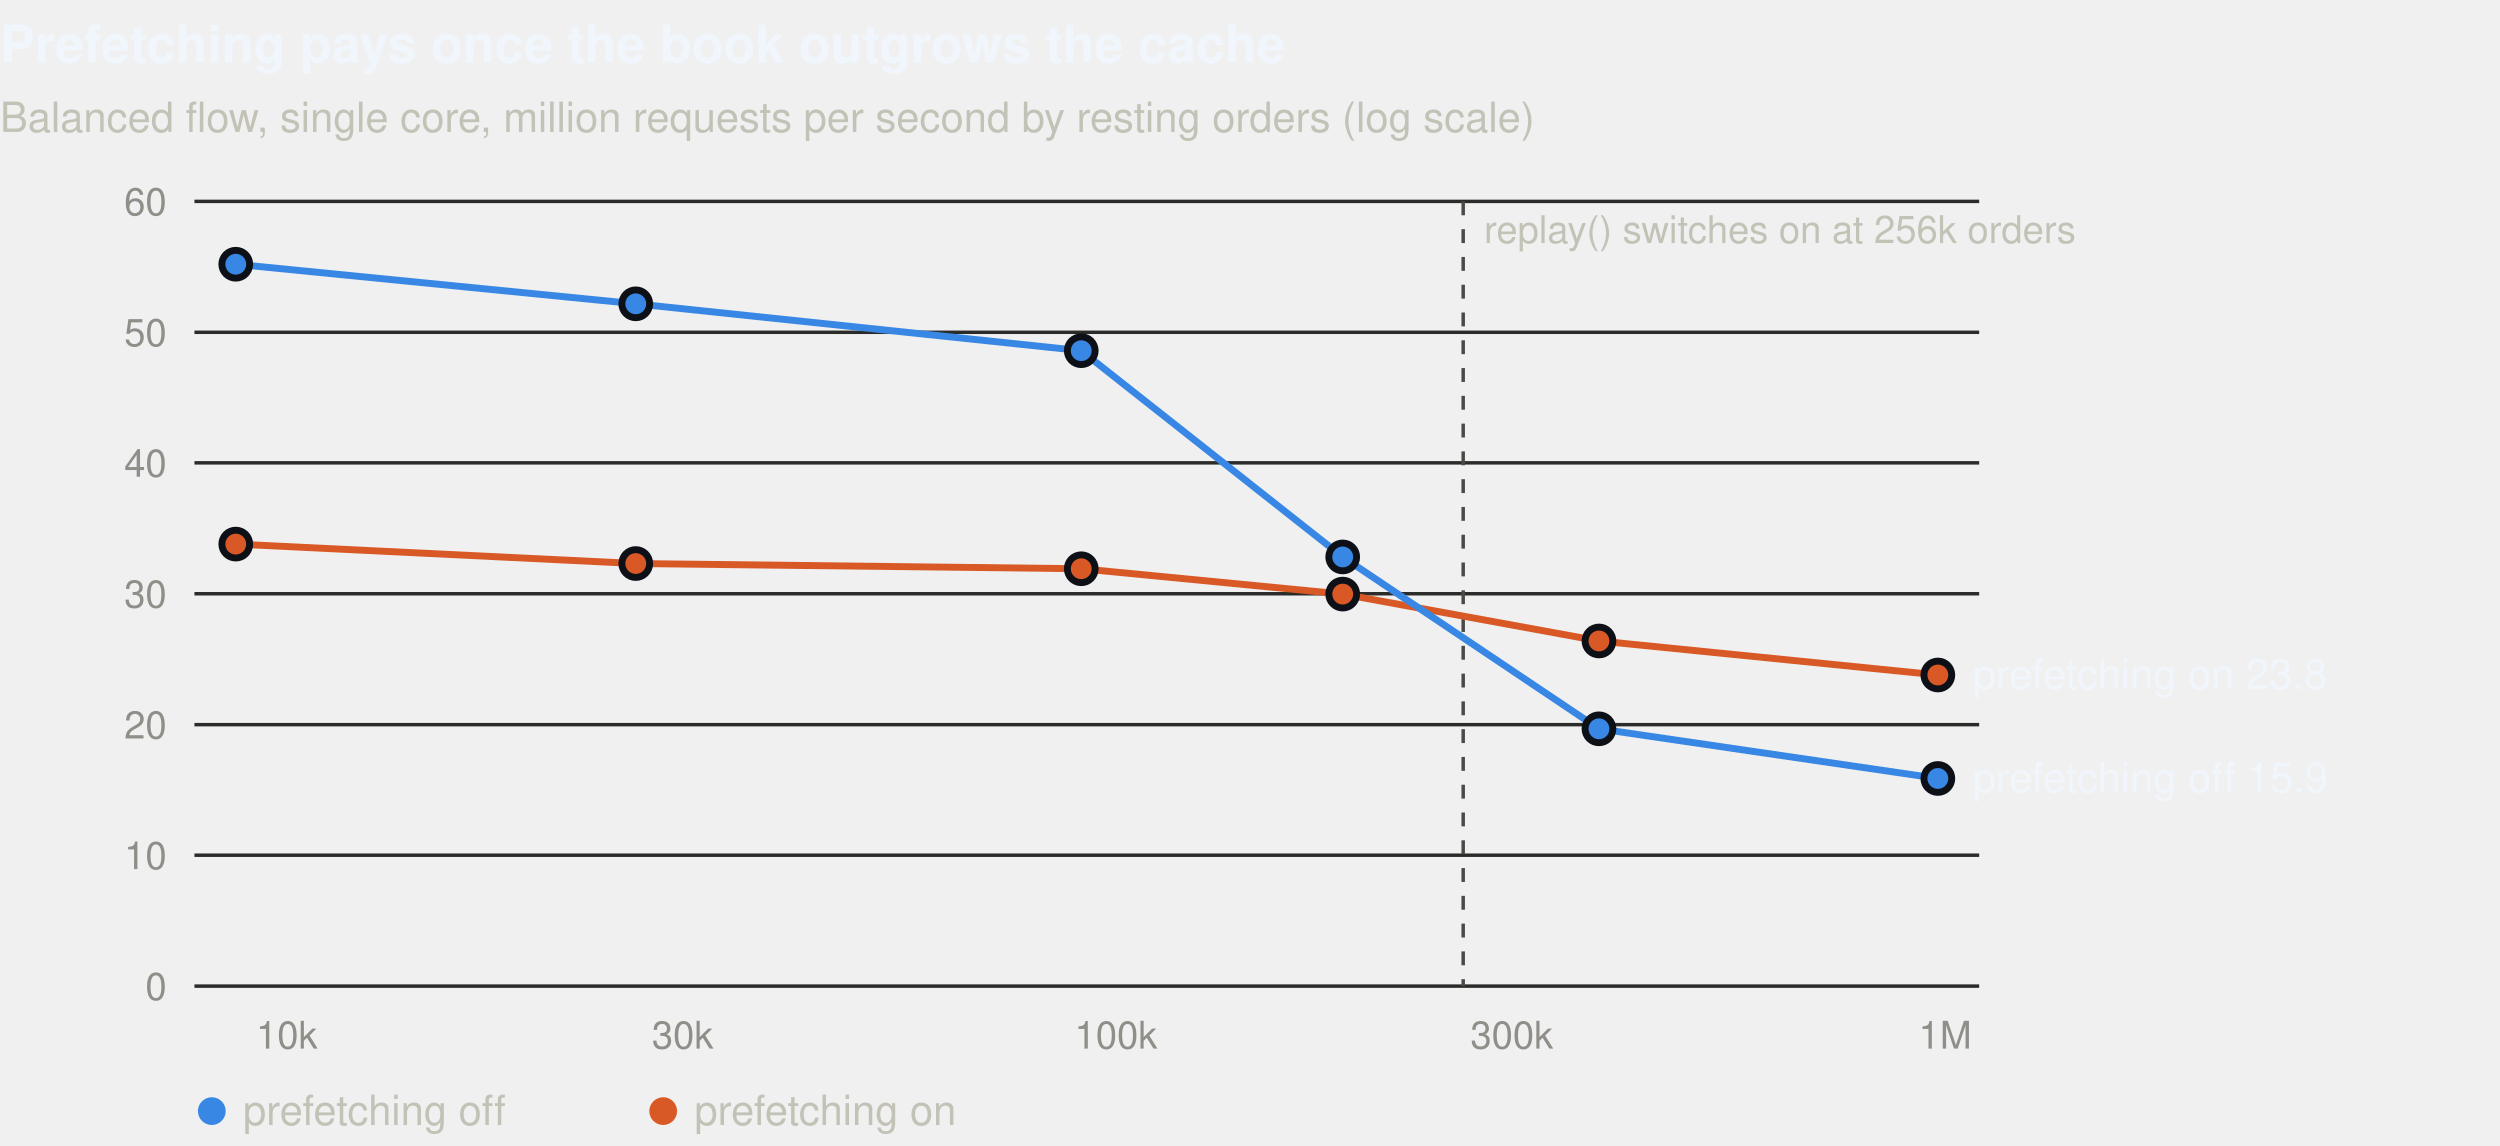
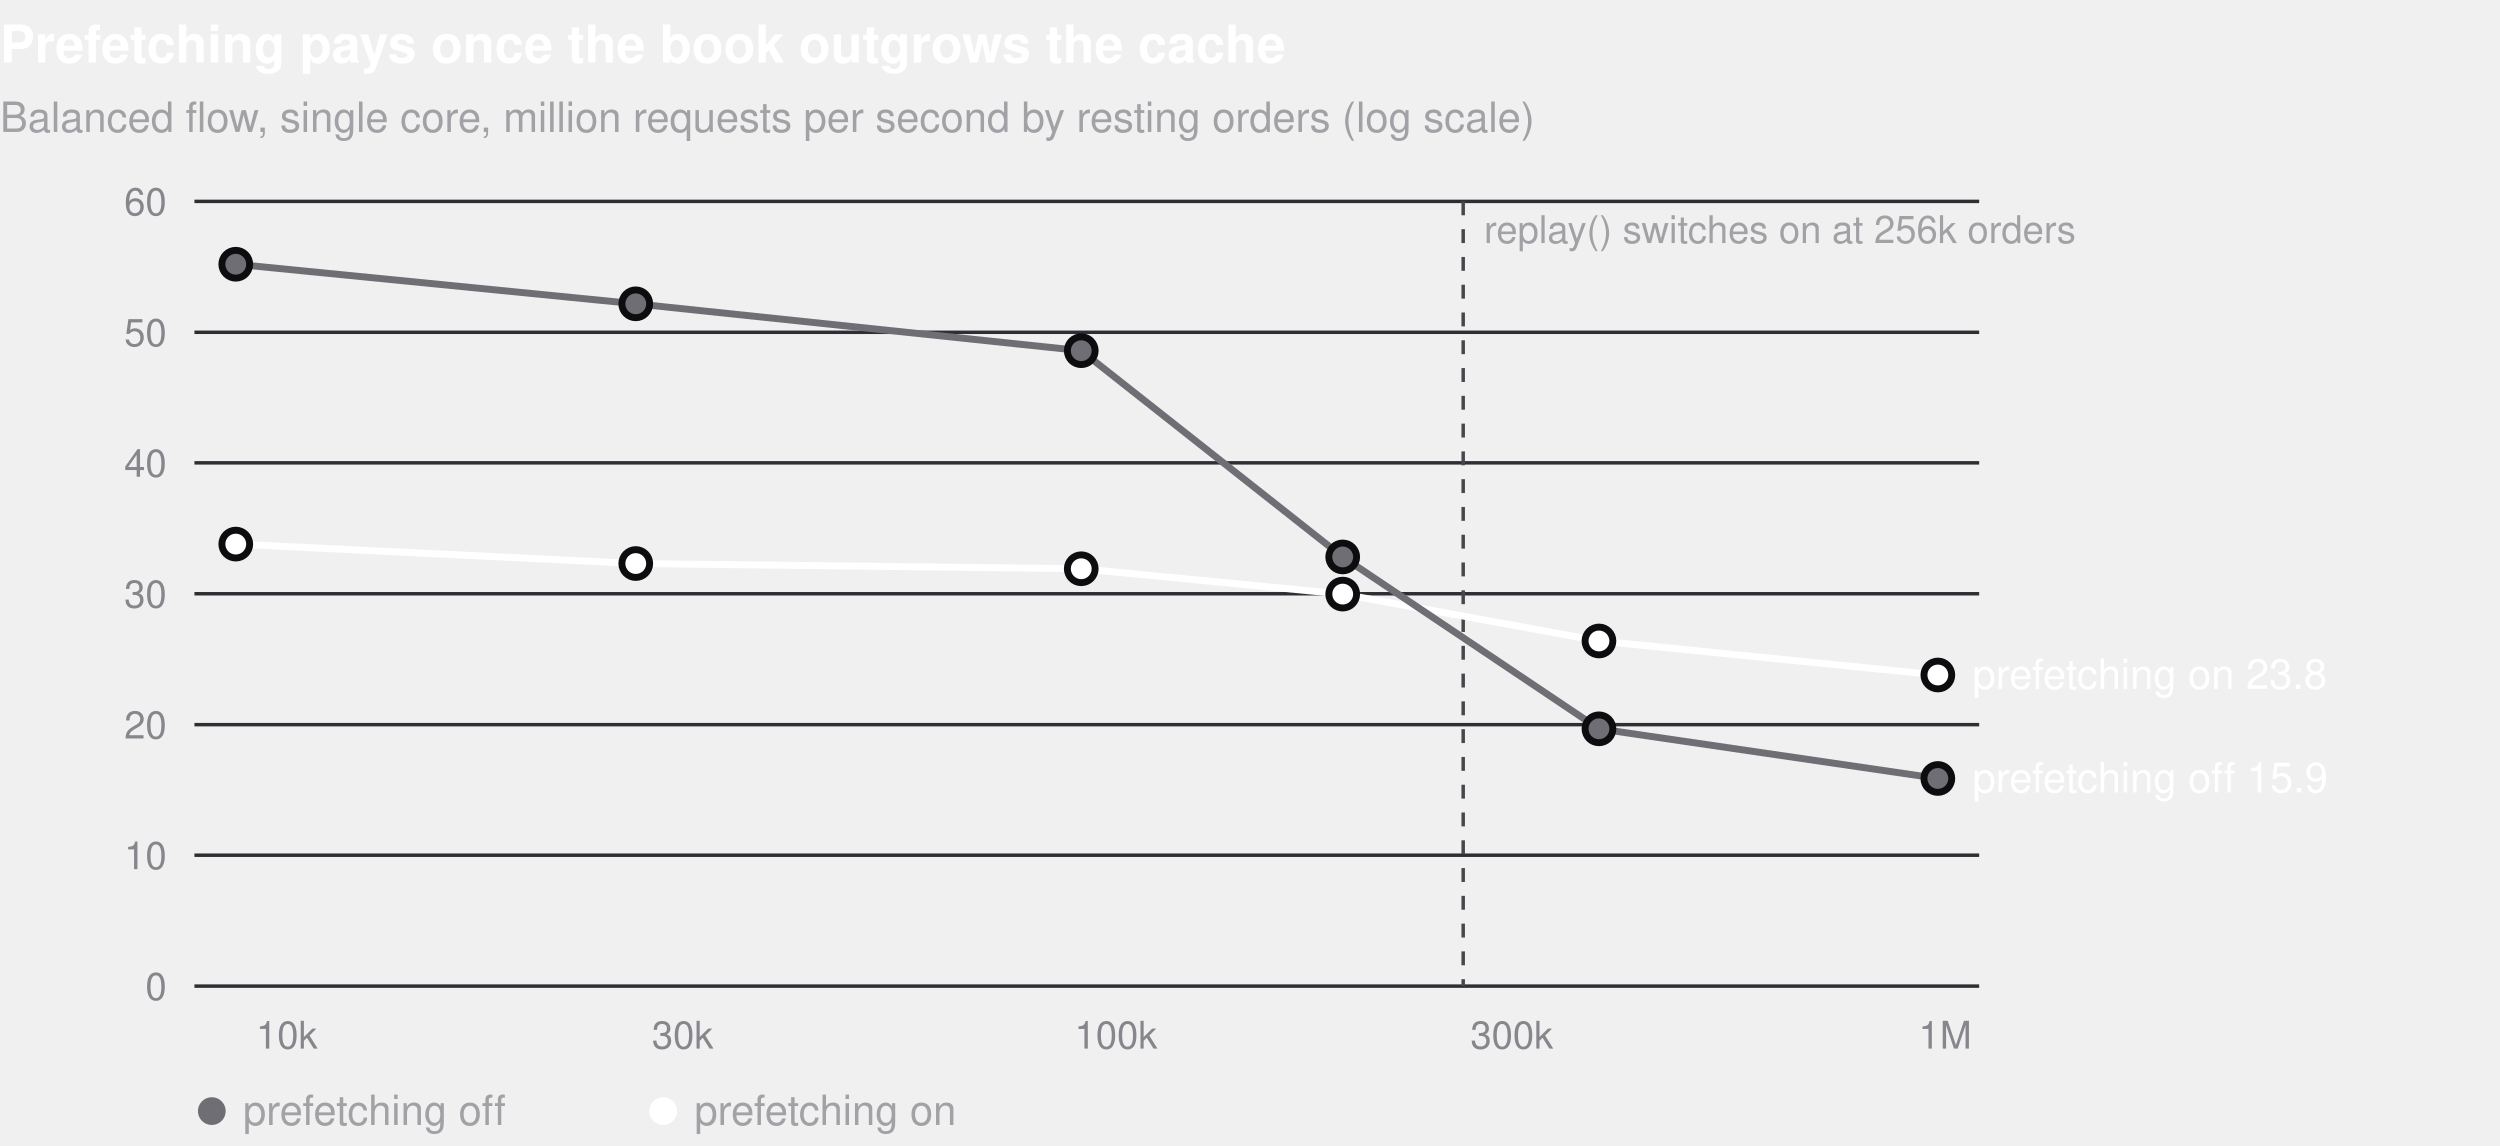
<svg xmlns="http://www.w3.org/2000/svg" width="720" height="330" viewBox="0 0 720 330" role="img" font-family="-apple-system, BlinkMacSystemFont, 'Segoe UI', Helvetica, Arial, sans-serif">
-   <text x="0.0" y="18.0" fill="#f0f6fc" font-size="15" text-anchor="start" font-weight="600">Prefetching pays once the book outgrows the cache</text>
-   <text x="0.0" y="38.0" fill="#c3c2b7" font-size="12" text-anchor="start" font-weight="normal">Balanced flow, single core, million requests per second by resting orders (log scale)</text>
-   <line x1="56" y1="284.0" x2="570" y2="284.0" stroke="#2b2b29" />
-   <text x="48.0" y="288.0" fill="#8f8e88" font-size="11" text-anchor="end" font-weight="normal">0</text>
-   <line x1="56" y1="246.3" x2="570" y2="246.3" stroke="#2b2b29" />
-   <text x="48.0" y="250.3" fill="#8f8e88" font-size="11" text-anchor="end" font-weight="normal">10</text>
-   <line x1="56" y1="208.7" x2="570" y2="208.7" stroke="#2b2b29" />
-   <text x="48.0" y="212.7" fill="#8f8e88" font-size="11" text-anchor="end" font-weight="normal">20</text>
-   <line x1="56" y1="171.0" x2="570" y2="171.0" stroke="#2b2b29" />
-   <text x="48.0" y="175.0" fill="#8f8e88" font-size="11" text-anchor="end" font-weight="normal">30</text>
-   <line x1="56" y1="133.3" x2="570" y2="133.3" stroke="#2b2b29" />
-   <text x="48.0" y="137.3" fill="#8f8e88" font-size="11" text-anchor="end" font-weight="normal">40</text>
-   <line x1="56" y1="95.7" x2="570" y2="95.7" stroke="#2b2b29" />
-   <text x="48.0" y="99.7" fill="#8f8e88" font-size="11" text-anchor="end" font-weight="normal">50</text>
-   <line x1="56" y1="58.0" x2="570" y2="58.0" stroke="#2b2b29" />
-   <text x="48.0" y="62.0" fill="#8f8e88" font-size="11" text-anchor="end" font-weight="normal">60</text>
-   <text x="82.6" y="302.0" fill="#8f8e88" font-size="11" text-anchor="middle" font-weight="normal">10k</text>
-   <text x="196.6" y="302.0" fill="#8f8e88" font-size="11" text-anchor="middle" font-weight="normal">30k</text>
-   <text x="321.4" y="302.0" fill="#8f8e88" font-size="11" text-anchor="middle" font-weight="normal">100k</text>
-   <text x="435.4" y="302.0" fill="#8f8e88" font-size="11" text-anchor="middle" font-weight="normal">300k</text>
-   <text x="560.2" y="302.0" fill="#8f8e88" font-size="11" text-anchor="middle" font-weight="normal">1M</text>
-   <line x1="421.4" y1="58" x2="421.4" y2="284" stroke="#4a4945" stroke-dasharray="4 4" />
-   <text x="427.4" y="70.0" fill="#c3c2b7" font-size="11" text-anchor="start" font-weight="normal">replay() switches on at 256k orders</text>
-   <path d="M67.9,156.7 L183.1,162.3 L311.4,163.8 L386.7,171.1 L460.5,184.6 L558.1,194.4" fill="none" stroke="#d95926" stroke-width="2" stroke-linejoin="round" />
-   <circle cx="67.9" cy="156.7" r="4" fill="#d95926" stroke="#0d1117" stroke-width="2" />
-   <circle cx="183.1" cy="162.3" r="4" fill="#d95926" stroke="#0d1117" stroke-width="2" />
-   <circle cx="311.4" cy="163.8" r="4" fill="#d95926" stroke="#0d1117" stroke-width="2" />
-   <circle cx="386.7" cy="171.1" r="4" fill="#d95926" stroke="#0d1117" stroke-width="2" />
-   <circle cx="460.5" cy="184.6" r="4" fill="#d95926" stroke="#0d1117" stroke-width="2" />
-   <circle cx="558.1" cy="194.4" r="4" fill="#d95926" stroke="#0d1117" stroke-width="2" />
-   <text x="568.1" y="198.4" fill="#f0f6fc" font-size="12" text-anchor="start" font-weight="normal">prefetching on 23.8</text>
-   <path d="M67.9,76.1 L183.1,87.5 L311.4,101.0 L386.7,160.4 L460.5,209.9 L558.1,224.2" fill="none" stroke="#3987e5" stroke-width="2" stroke-linejoin="round" />
-   <circle cx="67.9" cy="76.1" r="4" fill="#3987e5" stroke="#0d1117" stroke-width="2" />
-   <circle cx="183.1" cy="87.5" r="4" fill="#3987e5" stroke="#0d1117" stroke-width="2" />
-   <circle cx="311.4" cy="101.0" r="4" fill="#3987e5" stroke="#0d1117" stroke-width="2" />
-   <circle cx="386.7" cy="160.4" r="4" fill="#3987e5" stroke="#0d1117" stroke-width="2" />
-   <circle cx="460.5" cy="209.9" r="4" fill="#3987e5" stroke="#0d1117" stroke-width="2" />
-   <circle cx="558.1" cy="224.2" r="4" fill="#3987e5" stroke="#0d1117" stroke-width="2" />
-   <text x="568.1" y="228.2" fill="#f0f6fc" font-size="12" text-anchor="start" font-weight="normal">prefetching off 15.9</text>
-   <circle cx="61" cy="320" r="4" fill="#3987e5" />
-   <text x="70.0" y="324.0" fill="#c3c2b7" font-size="12" text-anchor="start" font-weight="normal">prefetching off</text>
-   <circle cx="191" cy="320" r="4" fill="#d95926" />
-   <text x="200.0" y="324.0" fill="#c3c2b7" font-size="12" text-anchor="start" font-weight="normal">prefetching on</text>
+   <text x="0.0" y="18.0" fill="#ffffff" font-size="15" text-anchor="start" font-weight="600">Prefetching pays once the book outgrows the cache</text>
+   <text x="0.0" y="38.0" fill="#a1a1a6" font-size="12" text-anchor="start" font-weight="normal">Balanced flow, single core, million requests per second by resting orders (log scale)</text>
+   <line x1="56" y1="284.0" x2="570" y2="284.0" stroke="#2e2e33" />
+   <text x="48.0" y="288.0" fill="#86868c" font-size="11" text-anchor="end" font-weight="normal">0</text>
+   <line x1="56" y1="246.3" x2="570" y2="246.3" stroke="#2e2e33" />
+   <text x="48.0" y="250.3" fill="#86868c" font-size="11" text-anchor="end" font-weight="normal">10</text>
+   <line x1="56" y1="208.7" x2="570" y2="208.7" stroke="#2e2e33" />
+   <text x="48.0" y="212.7" fill="#86868c" font-size="11" text-anchor="end" font-weight="normal">20</text>
+   <line x1="56" y1="171.0" x2="570" y2="171.0" stroke="#2e2e33" />
+   <text x="48.0" y="175.0" fill="#86868c" font-size="11" text-anchor="end" font-weight="normal">30</text>
+   <line x1="56" y1="133.3" x2="570" y2="133.3" stroke="#2e2e33" />
+   <text x="48.0" y="137.3" fill="#86868c" font-size="11" text-anchor="end" font-weight="normal">40</text>
+   <line x1="56" y1="95.7" x2="570" y2="95.7" stroke="#2e2e33" />
+   <text x="48.0" y="99.7" fill="#86868c" font-size="11" text-anchor="end" font-weight="normal">50</text>
+   <line x1="56" y1="58.0" x2="570" y2="58.0" stroke="#2e2e33" />
+   <text x="48.0" y="62.0" fill="#86868c" font-size="11" text-anchor="end" font-weight="normal">60</text>
+   <text x="82.6" y="302.0" fill="#86868c" font-size="11" text-anchor="middle" font-weight="normal">10k</text>
+   <text x="196.6" y="302.0" fill="#86868c" font-size="11" text-anchor="middle" font-weight="normal">30k</text>
+   <text x="321.4" y="302.0" fill="#86868c" font-size="11" text-anchor="middle" font-weight="normal">100k</text>
+   <text x="435.4" y="302.0" fill="#86868c" font-size="11" text-anchor="middle" font-weight="normal">300k</text>
+   <text x="560.2" y="302.0" fill="#86868c" font-size="11" text-anchor="middle" font-weight="normal">1M</text>
+   <line x1="421.4" y1="58" x2="421.4" y2="284" stroke="#46464c" stroke-dasharray="4 4" />
+   <text x="427.4" y="70.0" fill="#a1a1a6" font-size="11" text-anchor="start" font-weight="normal">replay() switches on at 256k orders</text>
+   <path d="M67.9,156.7 L183.1,162.3 L311.4,163.8 L386.7,171.1 L460.5,184.6 L558.1,194.4" fill="none" stroke="#ffffff" stroke-width="2" stroke-linejoin="round" />
+   <circle cx="67.9" cy="156.7" r="4" fill="#ffffff" stroke="#0d0d0f" stroke-width="2" />
+   <circle cx="183.1" cy="162.3" r="4" fill="#ffffff" stroke="#0d0d0f" stroke-width="2" />
+   <circle cx="311.4" cy="163.8" r="4" fill="#ffffff" stroke="#0d0d0f" stroke-width="2" />
+   <circle cx="386.7" cy="171.1" r="4" fill="#ffffff" stroke="#0d0d0f" stroke-width="2" />
+   <circle cx="460.5" cy="184.6" r="4" fill="#ffffff" stroke="#0d0d0f" stroke-width="2" />
+   <circle cx="558.1" cy="194.4" r="4" fill="#ffffff" stroke="#0d0d0f" stroke-width="2" />
+   <text x="568.1" y="198.4" fill="#ffffff" font-size="12" text-anchor="start" font-weight="normal">prefetching on 23.8</text>
+   <path d="M67.9,76.1 L183.1,87.5 L311.4,101.0 L386.7,160.4 L460.5,209.9 L558.1,224.2" fill="none" stroke="#6e6e74" stroke-width="2" stroke-linejoin="round" />
+   <circle cx="67.9" cy="76.1" r="4" fill="#6e6e74" stroke="#0d0d0f" stroke-width="2" />
+   <circle cx="183.1" cy="87.5" r="4" fill="#6e6e74" stroke="#0d0d0f" stroke-width="2" />
+   <circle cx="311.4" cy="101.0" r="4" fill="#6e6e74" stroke="#0d0d0f" stroke-width="2" />
+   <circle cx="386.7" cy="160.4" r="4" fill="#6e6e74" stroke="#0d0d0f" stroke-width="2" />
+   <circle cx="460.5" cy="209.9" r="4" fill="#6e6e74" stroke="#0d0d0f" stroke-width="2" />
+   <circle cx="558.1" cy="224.2" r="4" fill="#6e6e74" stroke="#0d0d0f" stroke-width="2" />
+   <text x="568.1" y="228.2" fill="#ffffff" font-size="12" text-anchor="start" font-weight="normal">prefetching off 15.9</text>
+   <circle cx="61" cy="320" r="4" fill="#6e6e74" />
+   <text x="70.0" y="324.0" fill="#a1a1a6" font-size="12" text-anchor="start" font-weight="normal">prefetching off</text>
+   <circle cx="191" cy="320" r="4" fill="#ffffff" />
+   <text x="200.0" y="324.0" fill="#a1a1a6" font-size="12" text-anchor="start" font-weight="normal">prefetching on</text>
</svg>
